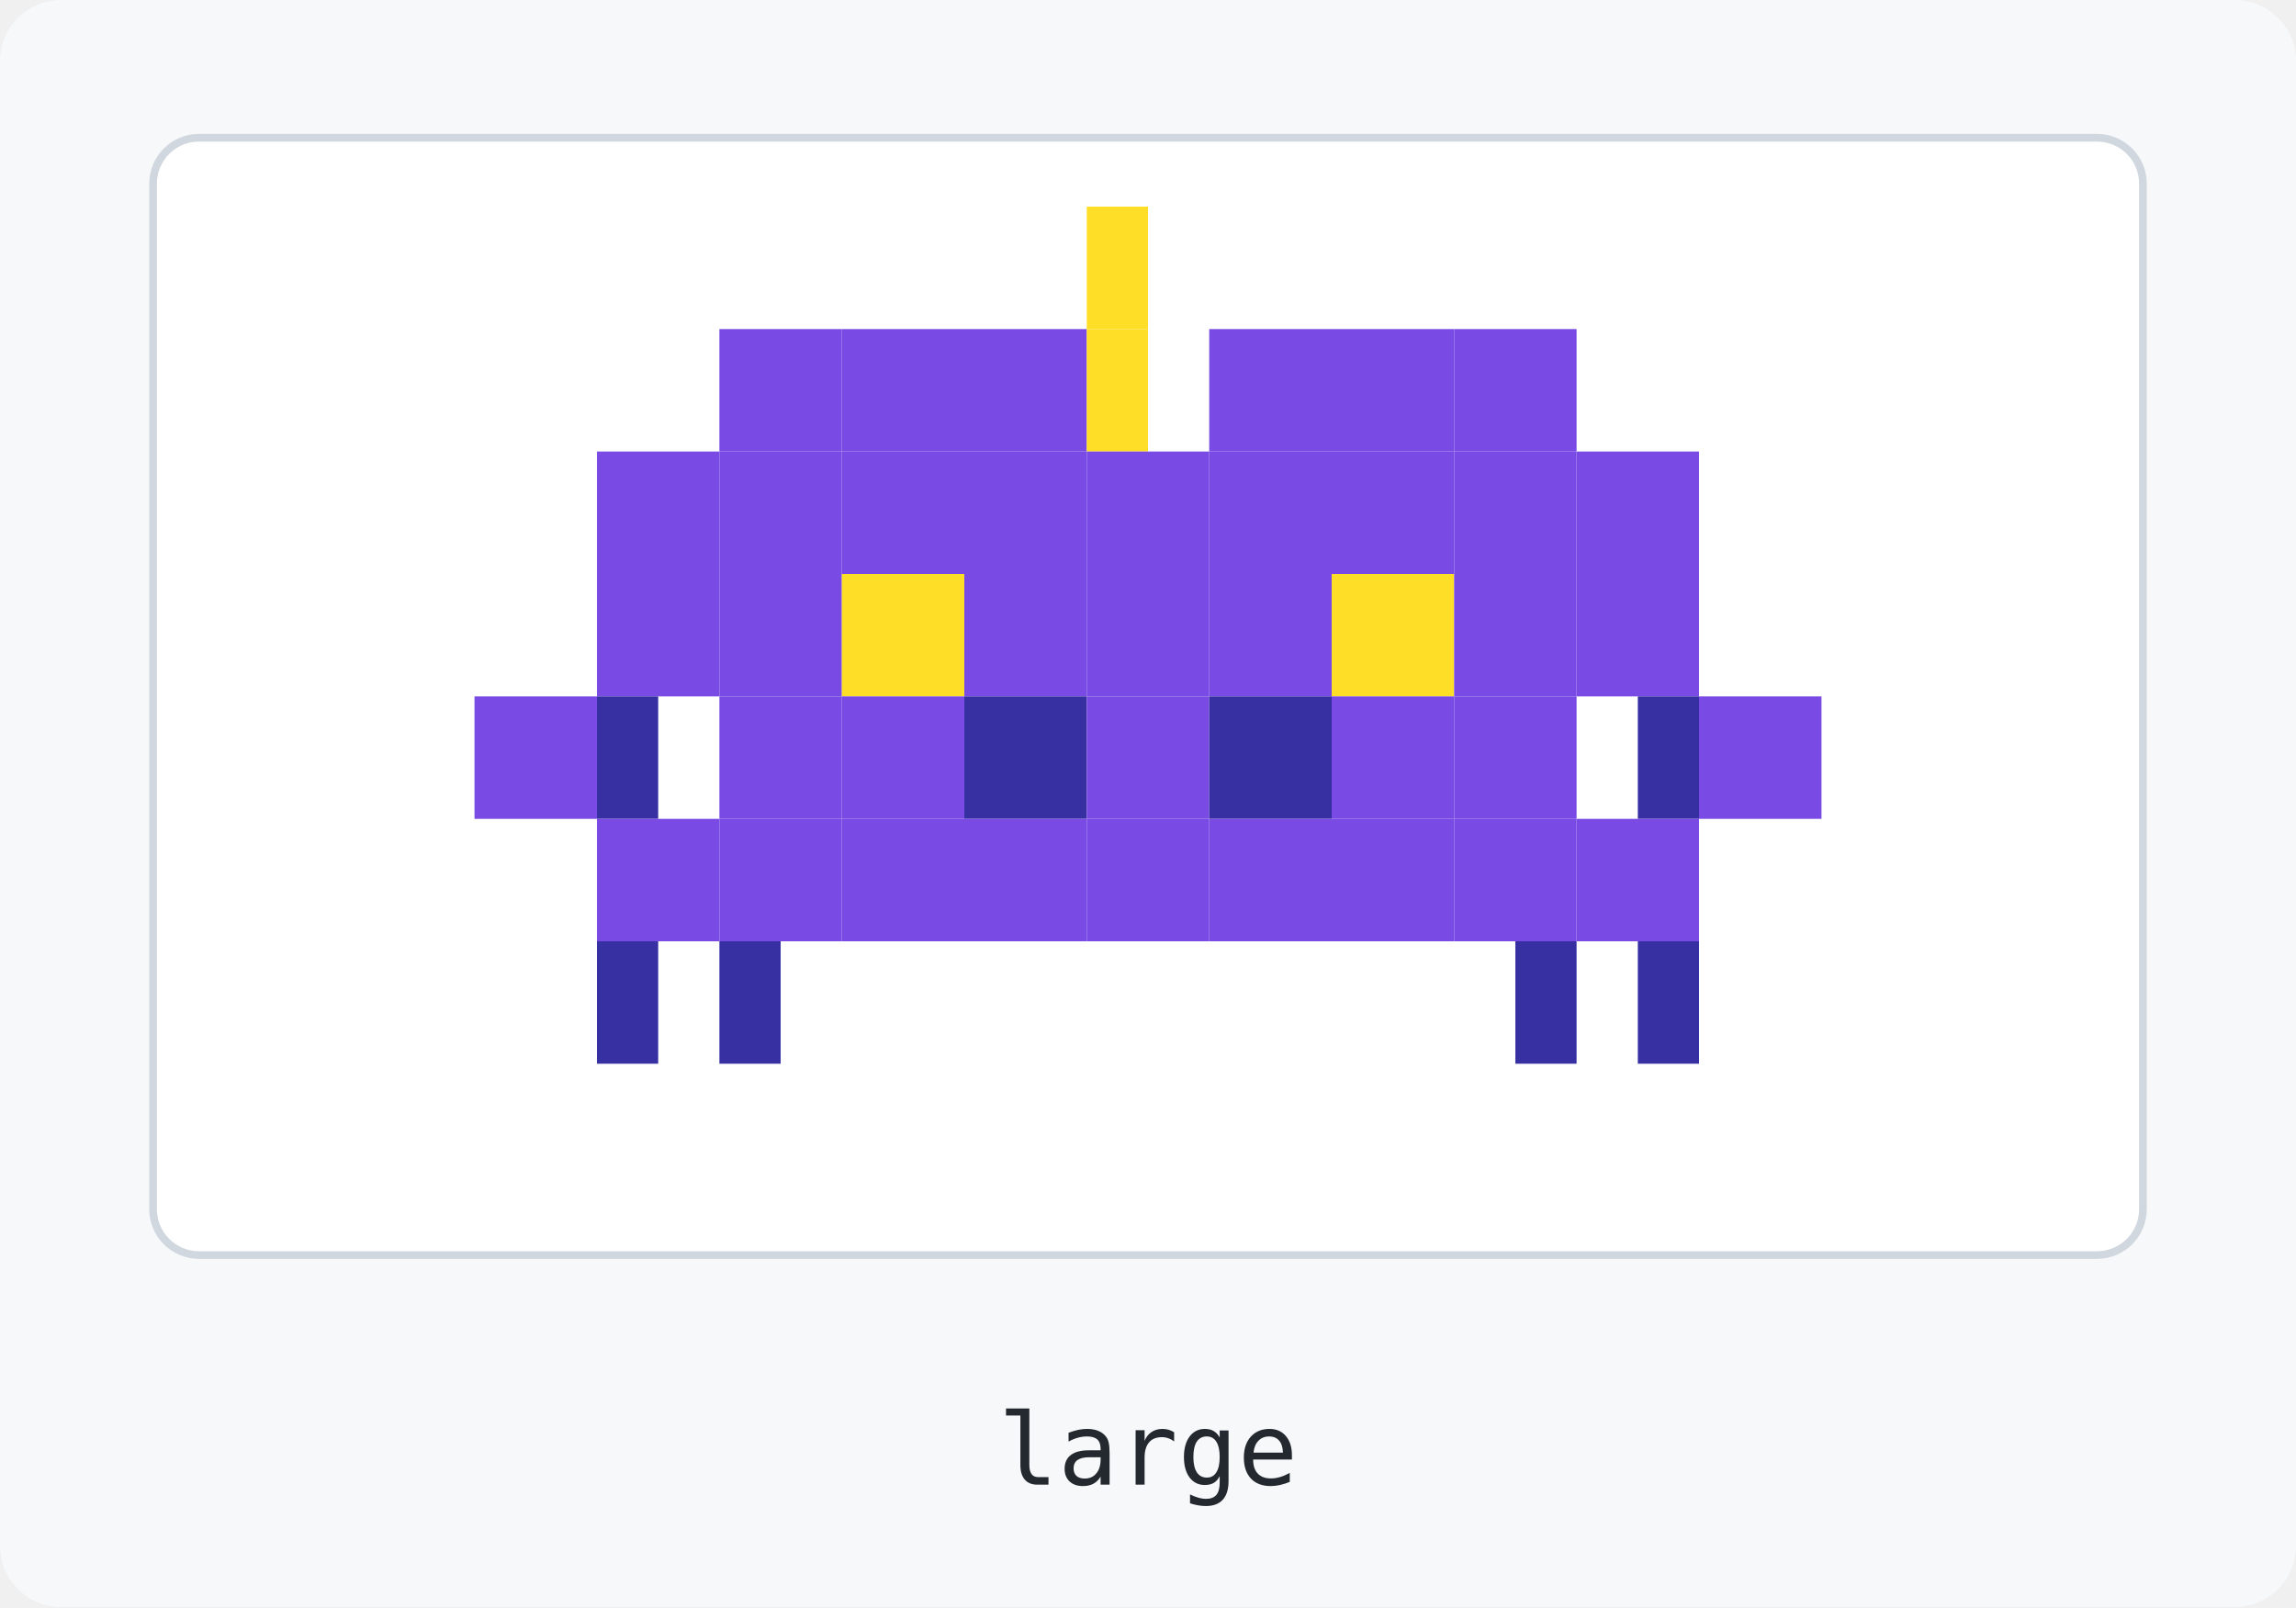
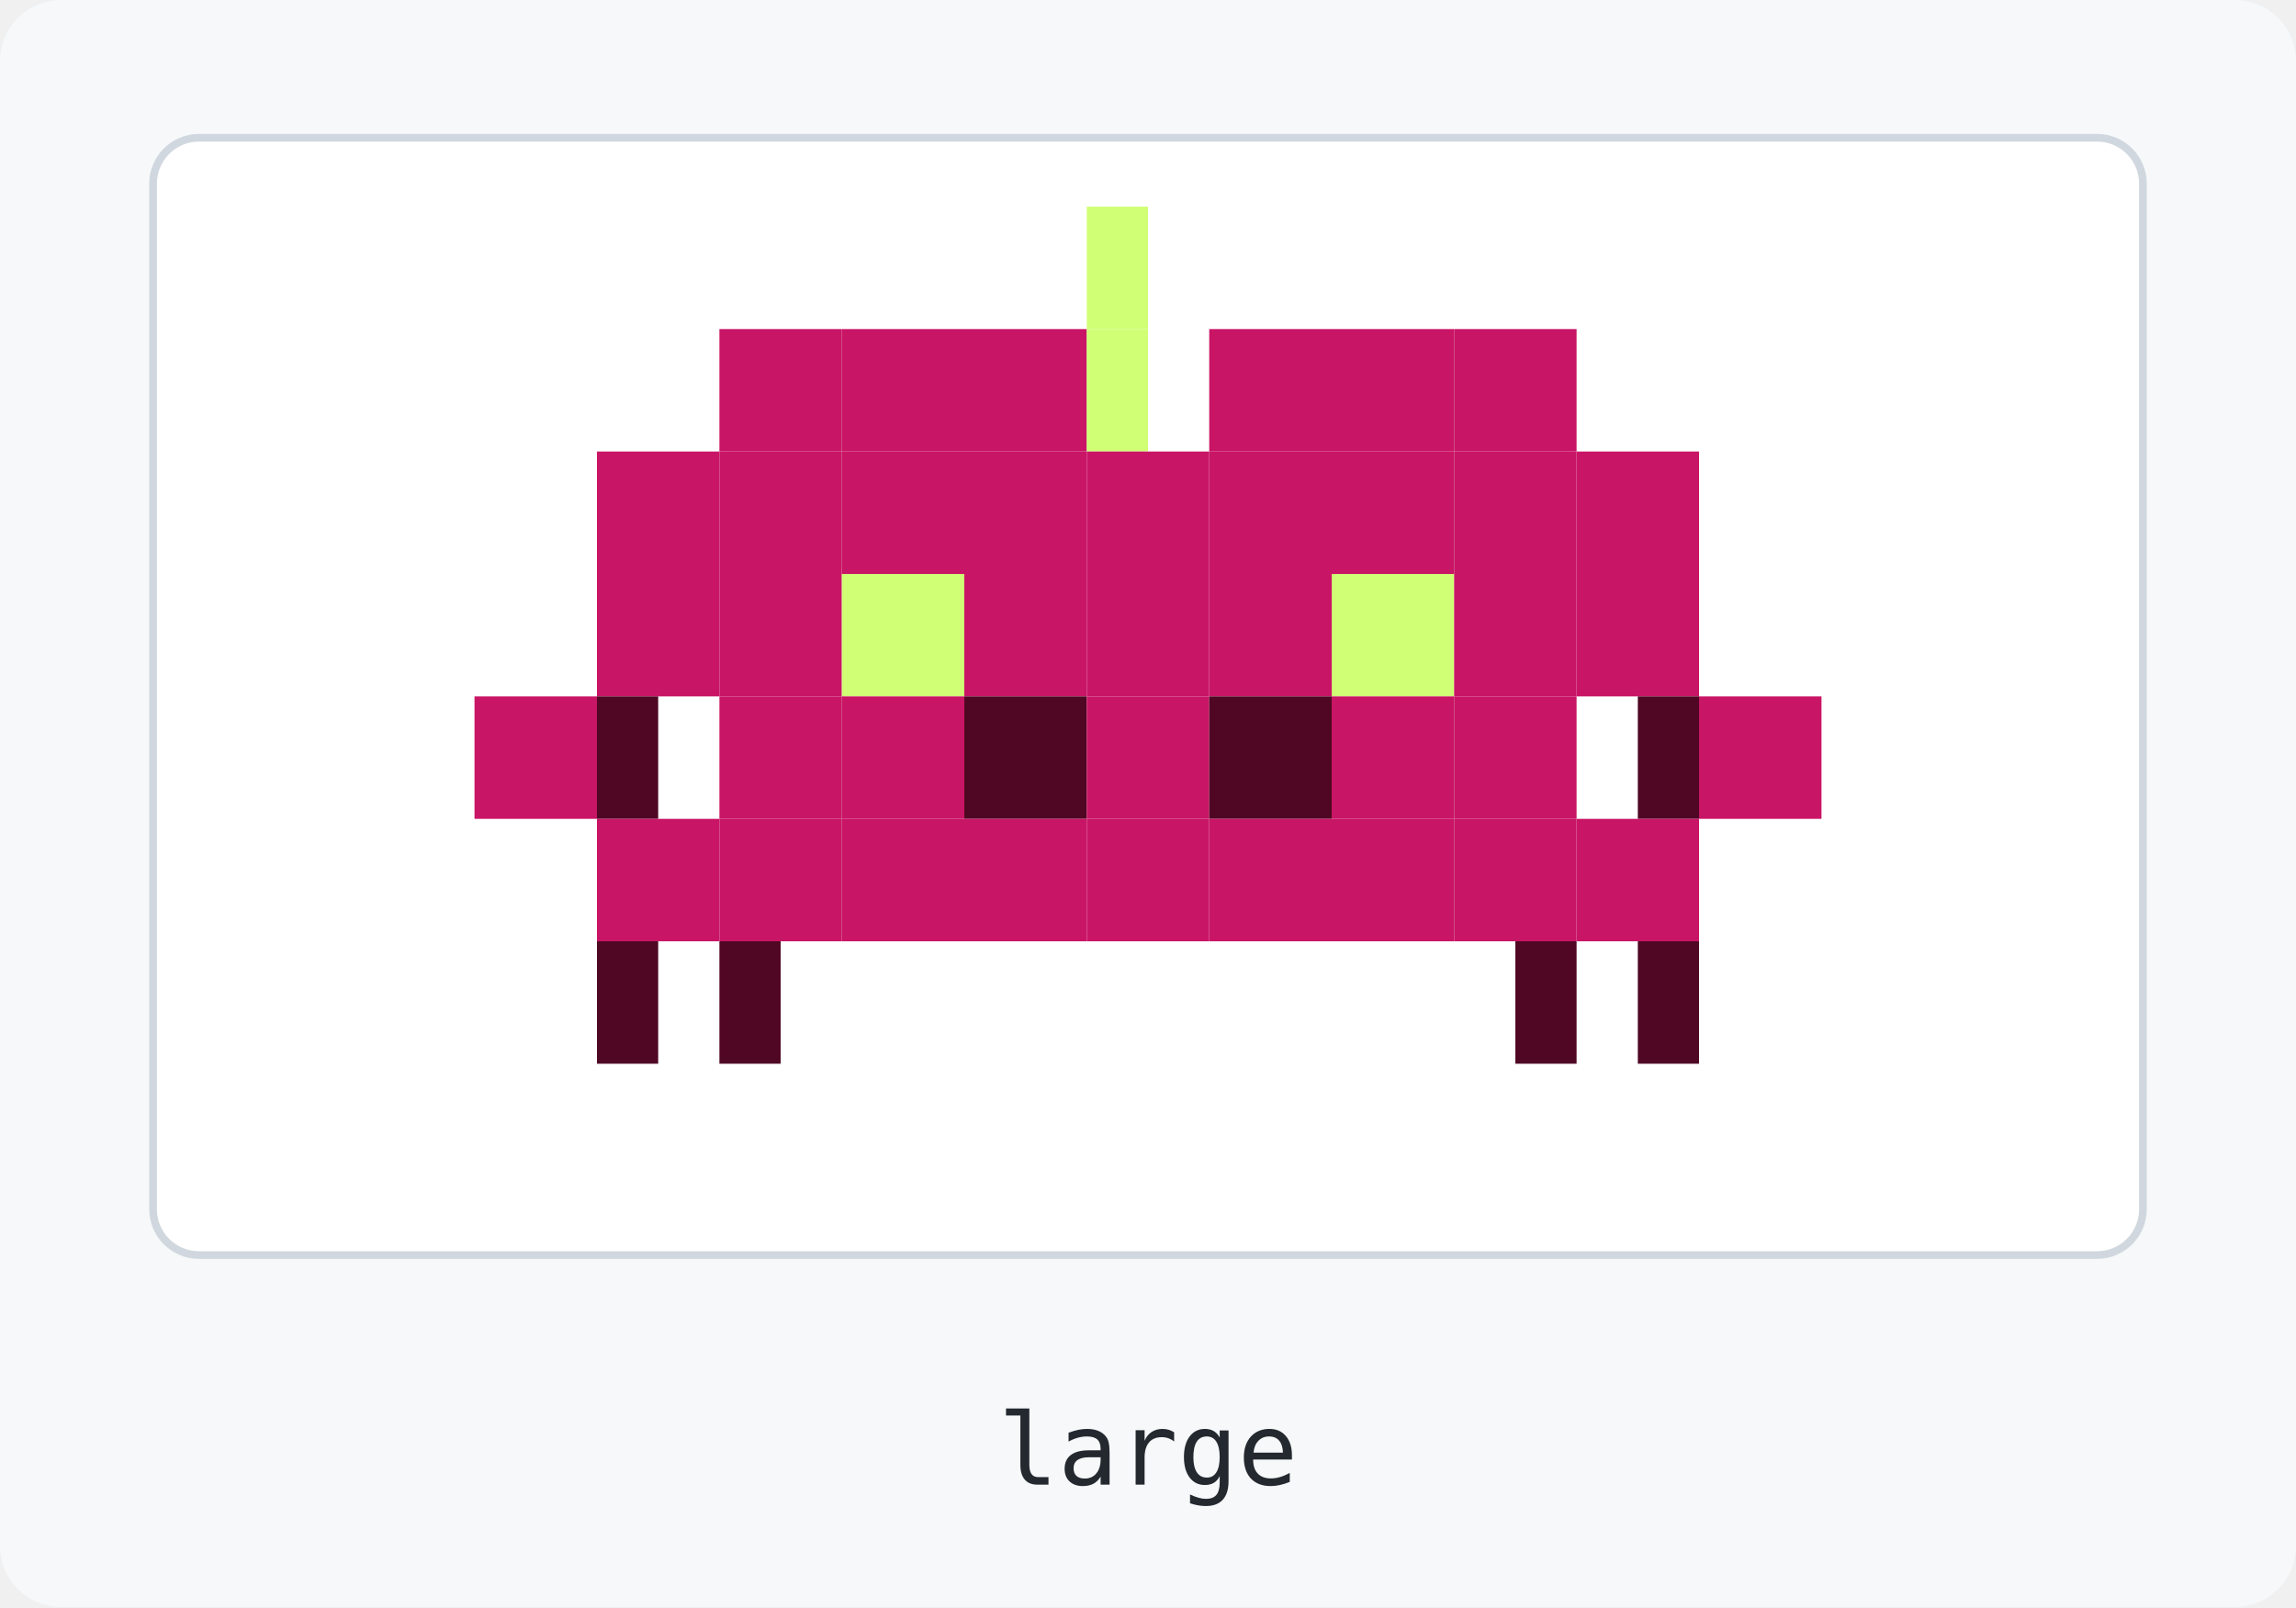
<svg xmlns="http://www.w3.org/2000/svg" width="300" height="210" viewBox="0 0 300 210" role="img" aria-label="large clingon">
  <rect width="300" height="210" rx="8" fill="#f6f8fa" />
  <rect x="20" y="18" width="260" height="146" rx="6" fill="#ffffff" stroke="#d0d7de" />
-   <rect x="142" y="27" width="8" height="16" fill="#ffde27" />
-   <rect x="94" y="43" width="16" height="16" fill="#794ae4" />
-   <rect x="110" y="43" width="16" height="16" fill="#794ae4" />
-   <rect x="126" y="43" width="16" height="16" fill="#794ae4" />
-   <rect x="142" y="43" width="8" height="16" fill="#ffde27" />
-   <rect x="158" y="43" width="16" height="16" fill="#794ae4" />
-   <rect x="174" y="43" width="16" height="16" fill="#794ae4" />
-   <rect x="190" y="43" width="16" height="16" fill="#794ae4" />
-   <rect x="78" y="59" width="16" height="16" fill="#794ae4" />
-   <rect x="94" y="59" width="16" height="16" fill="#794ae4" />
-   <rect x="110" y="59" width="16" height="16" fill="#794ae4" />
-   <rect x="126" y="59" width="16" height="16" fill="#794ae4" />
-   <rect x="142" y="59" width="16" height="16" fill="#794ae4" />
-   <rect x="158" y="59" width="16" height="16" fill="#794ae4" />
-   <rect x="174" y="59" width="16" height="16" fill="#794ae4" />
-   <rect x="190" y="59" width="16" height="16" fill="#794ae4" />
-   <rect x="206" y="59" width="16" height="16" fill="#794ae4" />
-   <rect x="78" y="75" width="16" height="16" fill="#794ae4" />
-   <rect x="94" y="75" width="16" height="16" fill="#794ae4" />
-   <rect x="110" y="75" width="16" height="16" fill="#ffde27" />
-   <rect x="126" y="75" width="16" height="16" fill="#794ae4" />
-   <rect x="142" y="75" width="16" height="16" fill="#794ae4" />
-   <rect x="158" y="75" width="16" height="16" fill="#794ae4" />
-   <rect x="174" y="75" width="16" height="16" fill="#ffde27" />
-   <rect x="190" y="75" width="16" height="16" fill="#794ae4" />
-   <rect x="206" y="75" width="16" height="16" fill="#794ae4" />
-   <rect x="62" y="91" width="16" height="16" fill="#794ae4" />
-   <rect x="78" y="91" width="8" height="16" fill="#3730a3" />
-   <rect x="94" y="91" width="16" height="16" fill="#794ae4" />
-   <rect x="110" y="91" width="16" height="16" fill="#794ae4" />
-   <rect x="126" y="91" width="16" height="16" fill="#3730a3" />
-   <rect x="142" y="91" width="16" height="16" fill="#794ae4" />
-   <rect x="158" y="91" width="16" height="16" fill="#3730a3" />
-   <rect x="174" y="91" width="16" height="16" fill="#794ae4" />
-   <rect x="190" y="91" width="16" height="16" fill="#794ae4" />
-   <rect x="214" y="91" width="8" height="16" fill="#3730a3" />
-   <rect x="222" y="91" width="16" height="16" fill="#794ae4" />
-   <rect x="78" y="107" width="16" height="16" fill="#794ae4" />
-   <rect x="94" y="107" width="16" height="16" fill="#794ae4" />
-   <rect x="110" y="107" width="16" height="16" fill="#794ae4" />
-   <rect x="126" y="107" width="16" height="16" fill="#794ae4" />
-   <rect x="142" y="107" width="16" height="16" fill="#794ae4" />
-   <rect x="158" y="107" width="16" height="16" fill="#794ae4" />
-   <rect x="174" y="107" width="16" height="16" fill="#794ae4" />
-   <rect x="190" y="107" width="16" height="16" fill="#794ae4" />
-   <rect x="206" y="107" width="16" height="16" fill="#794ae4" />
-   <rect x="78" y="123" width="8" height="16" fill="#3730a3" />
-   <rect x="94" y="123" width="8" height="16" fill="#3730a3" />
-   <rect x="198" y="123" width="8" height="16" fill="#3730a3" />
-   <rect x="214" y="123" width="8" height="16" fill="#3730a3" />
+   <rect x="142" y="27" width="8" height="16" fill="#d0ff76" />
+   <rect x="94" y="43" width="16" height="16" fill="#c91565" />
+   <rect x="110" y="43" width="16" height="16" fill="#c91565" />
+   <rect x="126" y="43" width="16" height="16" fill="#c91565" />
+   <rect x="142" y="43" width="8" height="16" fill="#d0ff76" />
+   <rect x="158" y="43" width="16" height="16" fill="#c91565" />
+   <rect x="174" y="43" width="16" height="16" fill="#c91565" />
+   <rect x="190" y="43" width="16" height="16" fill="#c91565" />
+   <rect x="78" y="59" width="16" height="16" fill="#c91565" />
+   <rect x="94" y="59" width="16" height="16" fill="#c91565" />
+   <rect x="110" y="59" width="16" height="16" fill="#c91565" />
+   <rect x="126" y="59" width="16" height="16" fill="#c91565" />
+   <rect x="142" y="59" width="16" height="16" fill="#c91565" />
+   <rect x="158" y="59" width="16" height="16" fill="#c91565" />
+   <rect x="174" y="59" width="16" height="16" fill="#c91565" />
+   <rect x="190" y="59" width="16" height="16" fill="#c91565" />
+   <rect x="206" y="59" width="16" height="16" fill="#c91565" />
+   <rect x="78" y="75" width="16" height="16" fill="#c91565" />
+   <rect x="94" y="75" width="16" height="16" fill="#c91565" />
+   <rect x="110" y="75" width="16" height="16" fill="#d0ff76" />
+   <rect x="126" y="75" width="16" height="16" fill="#c91565" />
+   <rect x="142" y="75" width="16" height="16" fill="#c91565" />
+   <rect x="158" y="75" width="16" height="16" fill="#c91565" />
+   <rect x="174" y="75" width="16" height="16" fill="#d0ff76" />
+   <rect x="190" y="75" width="16" height="16" fill="#c91565" />
+   <rect x="206" y="75" width="16" height="16" fill="#c91565" />
+   <rect x="62" y="91" width="16" height="16" fill="#c91565" />
+   <rect x="78" y="91" width="8" height="16" fill="#500724" />
+   <rect x="94" y="91" width="16" height="16" fill="#c91565" />
+   <rect x="110" y="91" width="16" height="16" fill="#c91565" />
+   <rect x="126" y="91" width="16" height="16" fill="#500724" />
+   <rect x="142" y="91" width="16" height="16" fill="#c91565" />
+   <rect x="158" y="91" width="16" height="16" fill="#500724" />
+   <rect x="174" y="91" width="16" height="16" fill="#c91565" />
+   <rect x="190" y="91" width="16" height="16" fill="#c91565" />
+   <rect x="214" y="91" width="8" height="16" fill="#500724" />
+   <rect x="222" y="91" width="16" height="16" fill="#c91565" />
+   <rect x="78" y="107" width="16" height="16" fill="#c91565" />
+   <rect x="94" y="107" width="16" height="16" fill="#c91565" />
+   <rect x="110" y="107" width="16" height="16" fill="#c91565" />
+   <rect x="126" y="107" width="16" height="16" fill="#c91565" />
+   <rect x="142" y="107" width="16" height="16" fill="#c91565" />
+   <rect x="158" y="107" width="16" height="16" fill="#c91565" />
+   <rect x="174" y="107" width="16" height="16" fill="#c91565" />
+   <rect x="190" y="107" width="16" height="16" fill="#c91565" />
+   <rect x="206" y="107" width="16" height="16" fill="#c91565" />
+   <rect x="78" y="123" width="8" height="16" fill="#500724" />
+   <rect x="94" y="123" width="8" height="16" fill="#500724" />
+   <rect x="198" y="123" width="8" height="16" fill="#500724" />
+   <rect x="214" y="123" width="8" height="16" fill="#500724" />
  <text x="150" y="194" text-anchor="middle" font-family="ui-monospace, SFMono-Regular, Menlo, Consolas, monospace" font-size="13" font-weight="400" fill="#24292f">large</text>
</svg>
